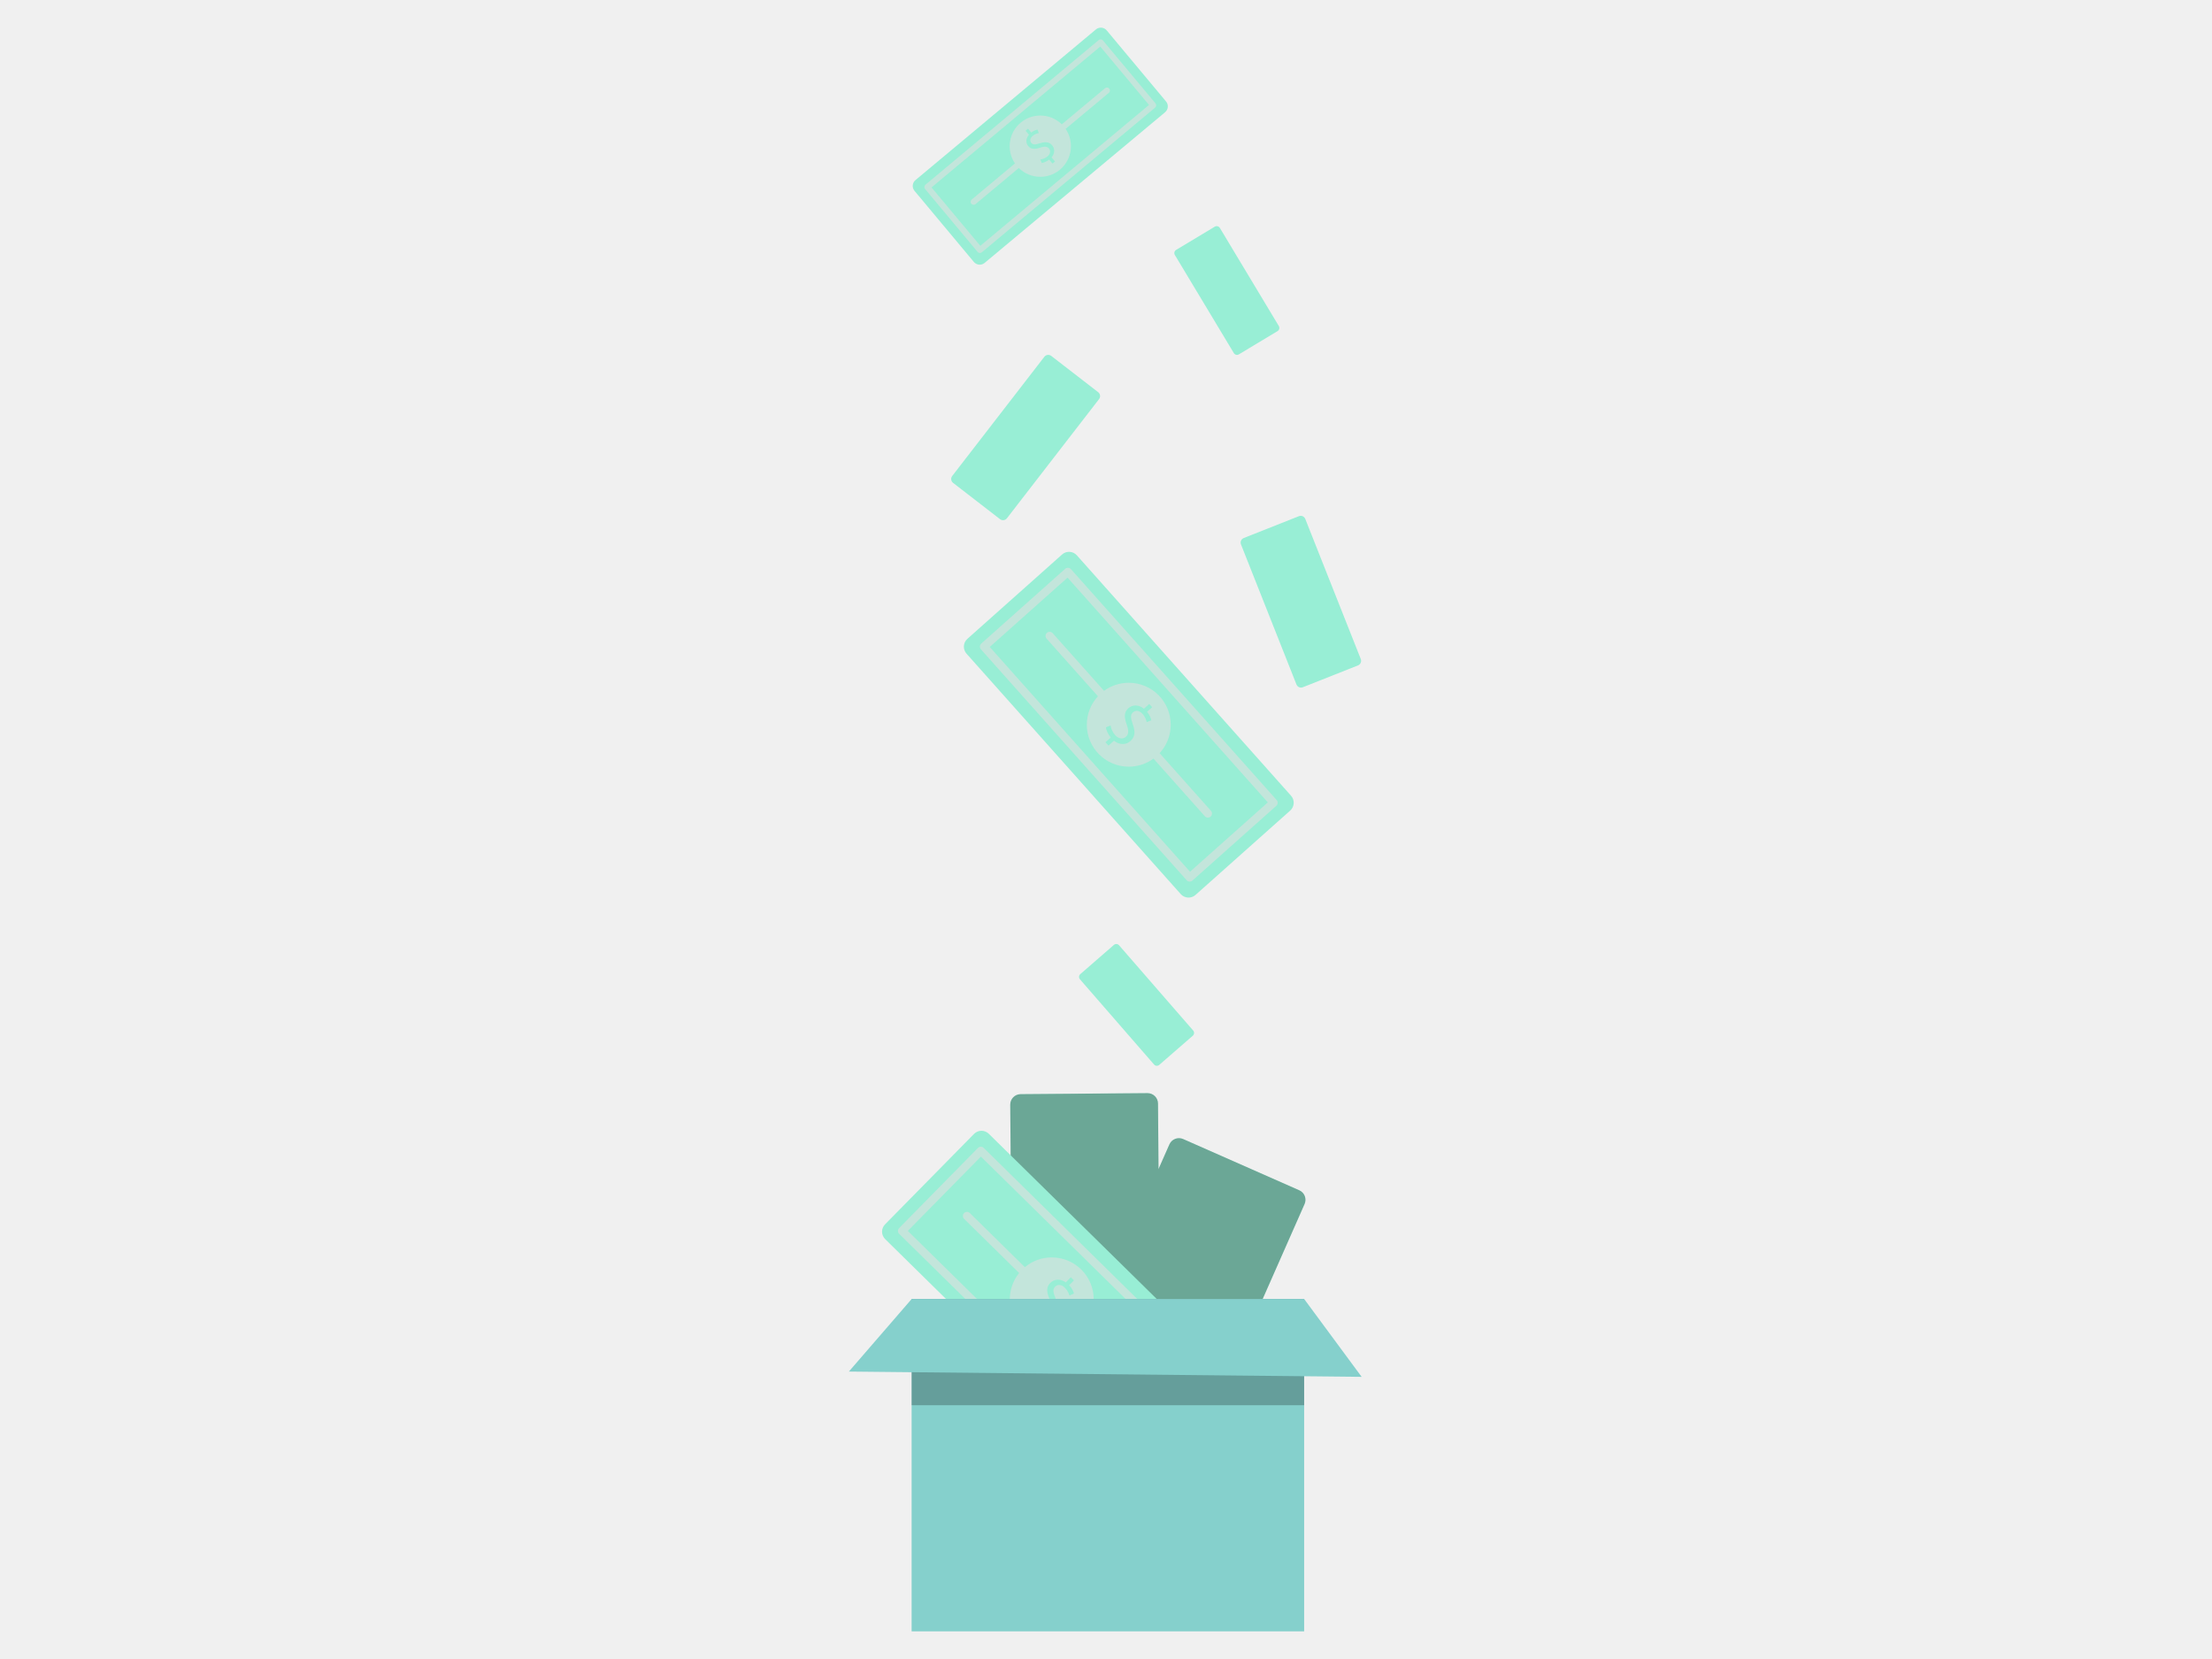
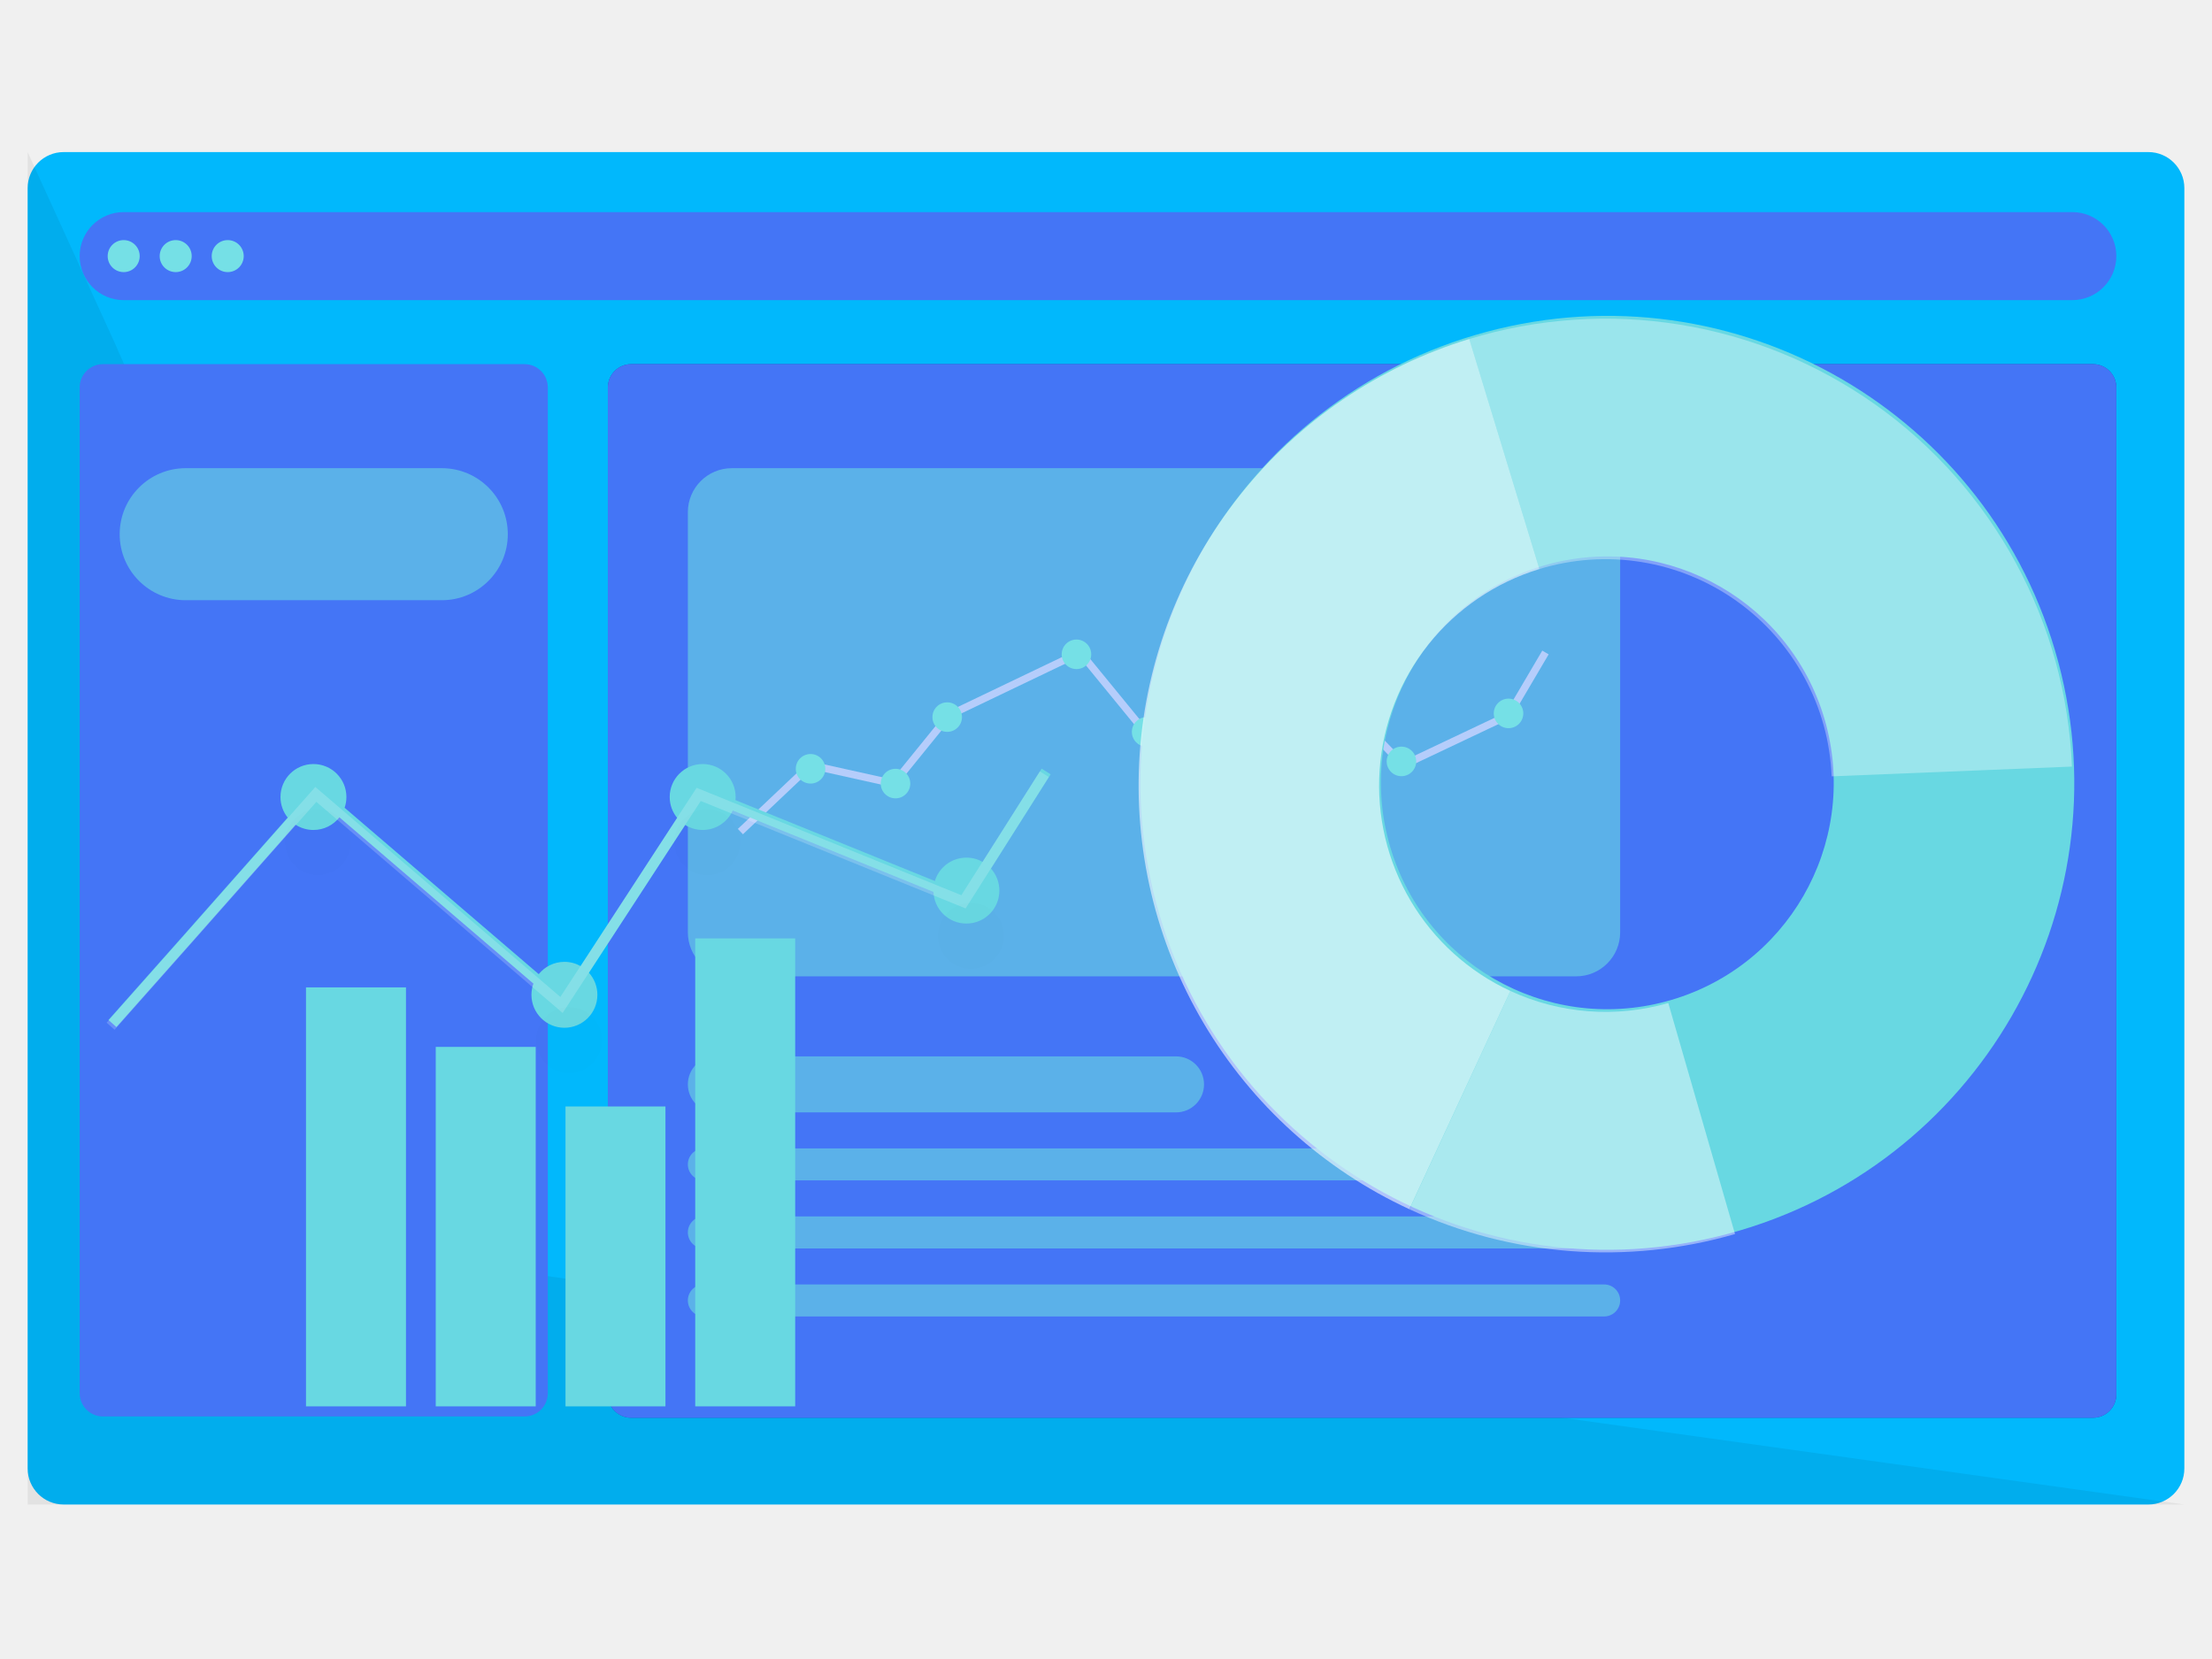
- <svg xmlns="http://www.w3.org/2000/svg" width="192" height="144" viewBox="0 0 192 144" fill="none">
-   <path d="M113.297 45.043L118.115 57.204C118.202 57.422 118.093 57.668 117.876 57.756L113.084 59.653C112.867 59.741 112.621 59.632 112.533 59.414L107.716 47.253C107.628 47.035 107.737 46.789 107.955 46.701L112.746 44.804C112.964 44.716 113.212 44.825 113.297 45.043Z" fill="#98EED5" />
-   <path d="M97.134 82.05L103.567 89.448C103.683 89.581 103.669 89.782 103.536 89.898L100.622 92.432C100.489 92.548 100.288 92.534 100.172 92.401L93.739 85.003C93.623 84.87 93.637 84.669 93.769 84.553L96.684 82.019C96.817 81.903 97.018 81.917 97.134 82.05Z" fill="#98EED5" />
-   <path d="M102.487 77.607L83.892 56.736C83.559 56.362 83.592 55.787 83.965 55.454L92.188 48.129C92.561 47.795 93.136 47.828 93.47 48.202L112.065 69.073C112.398 69.447 112.365 70.022 111.991 70.355L103.769 77.68C103.393 78.014 102.821 77.981 102.487 77.607Z" fill="#98EED5" />
-   <path fill-rule="evenodd" clip-rule="evenodd" d="M92.456 49.372C92.602 49.242 92.826 49.255 92.957 49.401L110.813 69.442C110.943 69.588 110.93 69.813 110.784 69.943L103.501 76.432C103.354 76.563 103.13 76.55 103 76.403L85.144 56.362C85.013 56.216 85.026 55.992 85.173 55.861L92.456 49.372ZM92.663 50.138L85.91 56.155L103.293 75.666L110.047 69.649L92.663 50.138Z" fill="#C3E5DB" />
-   <path d="M91.373 54.961C91.242 54.814 91.018 54.801 90.872 54.932C90.725 55.062 90.713 55.286 90.843 55.433L95.301 60.436C94.701 61.085 94.335 61.952 94.335 62.905C94.335 64.916 95.966 66.546 97.977 66.546C98.779 66.546 99.521 66.287 100.123 65.847L104.58 70.85C104.71 70.996 104.935 71.009 105.081 70.879C105.228 70.749 105.241 70.524 105.11 70.378L100.653 65.375C101.252 64.726 101.618 63.858 101.618 62.905C101.618 60.894 99.988 59.264 97.977 59.264C97.174 59.264 96.432 59.524 95.831 59.963L91.373 54.961Z" fill="#C3E5DB" />
-   <path d="M95.952 64.428L96.416 64.014C96.184 63.744 96.021 63.394 95.992 63.132L96.399 62.968C96.437 63.231 96.562 63.548 96.792 63.806C97.083 64.132 97.466 64.185 97.729 63.95C97.982 63.726 97.978 63.406 97.814 62.945C97.58 62.313 97.535 61.835 97.932 61.48C98.314 61.139 98.843 61.154 99.29 61.516L99.754 61.102L100.007 61.386L99.563 61.783C99.799 62.067 99.894 62.32 99.934 62.524L99.53 62.68C99.499 62.533 99.433 62.256 99.17 61.963C98.855 61.61 98.524 61.665 98.342 61.828C98.103 62.041 98.136 62.318 98.325 62.864C98.555 63.51 98.529 63.96 98.119 64.324C97.757 64.648 97.192 64.698 96.693 64.294L96.215 64.719L95.952 64.428Z" fill="#98EED5" />
-   <path d="M87.917 123.84L87.688 95.887C87.683 95.385 88.088 94.976 88.587 94.971L99.598 94.881C100.1 94.877 100.509 95.281 100.514 95.781L100.744 123.733C100.748 124.235 100.344 124.644 99.844 124.649L88.833 124.739C88.331 124.743 87.922 124.341 87.917 123.84Z" fill="#98EED5" />
-   <path d="M90.216 124.905L101.502 99.331C101.705 98.872 102.24 98.664 102.699 98.867L112.774 103.313C113.233 103.516 113.441 104.051 113.237 104.51L101.951 130.085C101.748 130.544 101.213 130.752 100.754 130.548L90.68 126.103C90.221 125.899 90.012 125.364 90.216 124.905Z" fill="#98EED5" />
-   <path opacity="0.3" d="M112.775 103.315L102.7 98.869C102.241 98.666 101.706 98.874 101.503 99.333L100.561 101.467L100.514 95.784C100.509 95.282 100.1 94.88 99.598 94.885L88.587 94.972C88.085 94.977 87.683 95.386 87.688 95.888L87.917 123.841C87.922 124.342 88.331 124.744 88.833 124.74L90.293 124.728L90.215 124.903C90.011 125.362 90.219 125.897 90.678 126.1L100.753 130.546C101.212 130.749 101.747 130.541 101.95 130.082L113.236 104.508C113.44 104.053 113.231 103.516 112.775 103.315Z" fill="black" />
-   <path d="M96.762 127.157L76.833 107.555C76.475 107.202 76.47 106.63 76.823 106.272L84.546 98.422C84.898 98.065 85.471 98.06 85.828 98.412L105.757 118.015C106.115 118.368 106.12 118.94 105.767 119.297L98.044 127.148C97.694 127.503 97.119 127.508 96.762 127.157Z" fill="#98EED5" />
-   <path fill-rule="evenodd" clip-rule="evenodd" d="M84.885 99.642C85.022 99.502 85.247 99.501 85.387 99.638L104.523 118.463C104.662 118.6 104.664 118.825 104.527 118.965L97.686 125.919C97.548 126.059 97.323 126.061 97.184 125.923L78.047 107.098C77.908 106.961 77.906 106.736 78.043 106.597L84.885 99.642ZM85.142 100.393L78.798 106.841L97.428 125.169L103.772 118.72L85.142 100.393Z" fill="#C3E5DB" />
-   <path d="M84.181 105.291C84.041 105.154 83.817 105.156 83.679 105.295C83.542 105.435 83.543 105.66 83.683 105.797L88.46 110.496C87.954 111.121 87.651 111.918 87.651 112.785C87.651 114.796 89.281 116.426 91.292 116.426C92.181 116.426 92.995 116.107 93.628 115.579L98.405 120.277C98.544 120.415 98.769 120.413 98.907 120.273C99.044 120.134 99.042 119.909 98.903 119.772L94.125 115.073C94.631 114.447 94.934 113.651 94.934 112.785C94.934 110.773 93.304 109.143 91.292 109.143C90.404 109.143 89.59 109.461 88.958 109.99L84.181 105.291Z" fill="#C3E5DB" />
-   <path d="M89.374 114.435L89.809 113.993C89.558 113.737 89.374 113.401 89.329 113.141L89.724 112.952C89.779 113.212 89.925 113.52 90.169 113.761C90.481 114.066 90.867 114.095 91.113 113.844C91.35 113.602 91.326 113.285 91.132 112.834C90.858 112.218 90.779 111.745 91.156 111.364C91.513 111 92.043 110.979 92.511 111.31L92.947 110.867L93.219 111.135L92.8 111.561C93.056 111.828 93.165 112.074 93.219 112.275L92.824 112.457C92.784 112.313 92.698 112.041 92.417 111.764C92.079 111.433 91.754 111.508 91.582 111.684C91.357 111.911 91.406 112.185 91.634 112.718C91.903 113.347 91.908 113.799 91.525 114.189C91.184 114.535 90.623 114.622 90.098 114.253L89.648 114.71L89.374 114.435Z" fill="#98EED5" />
-   <path d="M113.199 112.753H79.128V141.6H113.199V112.753Z" fill="#85D0CC" />
-   <path d="M113.199 112.753H79.128V121.972H113.199V112.753Z" fill="black" fill-opacity="0.24" />
-   <path d="M118.191 119.51L113.201 112.753H79.13L73.681 119.051L118.191 119.51Z" fill="#85D0CC" />
-   <path d="M101.13 9.741L85.464 22.821C85.182 23.055 84.766 23.017 84.532 22.738L79.378 16.565C79.144 16.283 79.182 15.867 79.461 15.633L95.127 2.553C95.408 2.319 95.825 2.357 96.059 2.636L101.212 8.807C101.447 9.088 101.409 9.507 101.13 9.741Z" fill="#98EED5" />
-   <path fill-rule="evenodd" clip-rule="evenodd" d="M80.293 16.401C80.201 16.291 80.216 16.128 80.326 16.036L95.369 3.476C95.479 3.384 95.642 3.399 95.734 3.509L100.298 8.975C100.39 9.085 100.375 9.249 100.265 9.34L85.222 21.901C85.112 21.992 84.949 21.978 84.857 21.868L80.293 16.401ZM80.857 16.268L85.089 21.337L99.734 9.109L95.502 4.04L80.857 16.268Z" fill="#C3E5DB" />
-   <path d="M96.249 8.055C96.358 7.963 96.373 7.8 96.281 7.69C96.189 7.58 96.026 7.566 95.916 7.657L92.162 10.792C91.683 10.32 91.024 10.028 90.298 10.028C88.829 10.028 87.638 11.219 87.638 12.688C87.638 13.243 87.808 13.758 88.099 14.185L84.344 17.32C84.234 17.412 84.219 17.576 84.311 17.685C84.403 17.795 84.566 17.81 84.676 17.718L88.431 14.582C88.912 15.056 89.57 15.347 90.298 15.347C91.766 15.347 92.957 14.157 92.957 12.688C92.957 12.132 92.787 11.616 92.495 11.189L96.249 8.055Z" fill="#C3E5DB" />
-   <path d="M91.359 14.199L91.068 13.852C90.865 14.015 90.607 14.126 90.416 14.14L90.304 13.84C90.498 13.819 90.733 13.736 90.924 13.572C91.168 13.369 91.215 13.09 91.052 12.891C90.893 12.702 90.662 12.697 90.321 12.806C89.855 12.962 89.505 12.983 89.254 12.685C89.015 12.399 89.036 12.013 89.311 11.696L89.019 11.348L89.232 11.171L89.512 11.505C89.725 11.339 89.912 11.275 90.061 11.251L90.165 11.552C90.058 11.571 89.852 11.613 89.632 11.798C89.367 12.02 89.4 12.262 89.514 12.399C89.663 12.579 89.867 12.562 90.269 12.434C90.744 12.283 91.073 12.311 91.329 12.619C91.556 12.891 91.58 13.305 91.274 13.66L91.575 14.02L91.359 14.199Z" fill="#98EED5" />
-   <path d="M105.883 19.785L111.001 28.298C111.093 28.452 111.044 28.649 110.89 28.741L107.537 30.757C107.383 30.849 107.187 30.799 107.095 30.646L101.977 22.133C101.885 21.979 101.934 21.782 102.088 21.69L105.441 19.674C105.592 19.584 105.791 19.634 105.883 19.785Z" fill="#98EED5" />
-   <path d="M95.399 34.639L87.399 44.988C87.255 45.173 86.99 45.208 86.803 45.064L82.726 41.912C82.542 41.768 82.506 41.503 82.651 41.316L90.65 30.967C90.794 30.782 91.059 30.747 91.246 30.891L95.323 34.043C95.508 34.185 95.543 34.452 95.399 34.639Z" fill="#98EED5" />
+ <svg xmlns="http://www.w3.org/2000/svg" width="200" height="150" viewBox="0 0 200 150" fill="none">
+   <path d="M2.5 17.006C2.5 15.208 3.958 13.75 5.756 13.75H194.244C196.042 13.75 197.5 15.208 197.5 17.006V132.776C197.5 134.574 196.042 136.032 194.244 136.032H5.756C3.958 136.032 2.5 134.574 2.5 132.776V17.006Z" fill="#01B8FC" />
+   <path d="M2.5 13.75L10.347 30.946L47.41 115.09L197.5 136.032H2.5V13.75Z" fill="black" fill-opacity="0.06" />
+   <path d="M7.203 23.156C7.203 20.959 8.985 19.177 11.183 19.177H187.37C189.568 19.177 191.35 20.959 191.35 23.156C191.35 25.354 189.568 27.136 187.37 27.136H11.183C8.985 27.136 7.203 25.354 7.203 23.156Z" fill="#4475F6" />
+   <path d="M7.203 35.031C7.203 33.867 8.146 32.924 9.31 32.924H47.425C48.588 32.924 49.532 33.867 49.532 35.031V125.966C49.532 127.129 48.588 128.072 47.425 128.072H9.31C8.146 128.072 7.203 127.129 7.203 125.966V35.031Z" fill="#4475F6" />
+   <path d="M54.959 35.033C54.959 33.868 55.903 32.924 57.068 32.924H189.241C190.406 32.924 191.35 33.868 191.35 35.033V126.078C191.35 127.243 190.406 128.187 189.241 128.187H57.068C55.903 128.187 54.959 127.243 54.959 126.078V35.033Z" fill="#2249B3" />
+   <path d="M54.958 35.033C54.958 33.868 55.902 32.924 57.067 32.924H189.24C190.405 32.924 191.35 33.868 191.35 35.033V126.078C191.35 127.243 190.405 128.187 189.24 128.187H57.067C55.902 128.187 54.958 127.243 54.958 126.078V35.033Z" fill="#4475F6" />
+   <path d="M12.631 23.156C12.631 23.955 11.983 24.603 11.184 24.603C10.384 24.603 9.736 23.955 9.736 23.156C9.736 22.356 10.384 21.709 11.184 21.709C11.983 21.709 12.631 22.356 12.631 23.156Z" fill="#75E0E6" />
+   <path d="M17.333 23.156C17.333 23.955 16.685 24.603 15.886 24.603C15.086 24.603 14.438 23.955 14.438 23.156C14.438 22.356 15.086 21.709 15.886 21.709C16.685 21.709 17.333 22.356 17.333 23.156Z" fill="#75E0E6" />
+   <path d="M22.036 23.156C22.036 23.955 21.388 24.603 20.589 24.603C19.79 24.603 19.142 23.955 19.142 23.156C19.142 22.356 19.79 21.709 20.589 21.709C21.388 21.709 22.036 22.356 22.036 23.156Z" fill="#75E0E6" />
+   <path d="M62.193 46.31C62.193 44.112 63.975 42.331 66.173 42.331H142.509C144.707 42.331 146.488 44.112 146.488 46.31V84.297C146.488 86.495 144.707 88.277 142.509 88.277H66.173C63.975 88.277 62.193 86.495 62.193 84.297V46.31Z" fill="#5BB1E9" />
+   <path fill-rule="evenodd" clip-rule="evenodd" d="M97.755 58.58L103.773 65.935L118.279 59.765L126.953 68.774L136.16 64.413L139.447 58.825L140.023 59.163L136.631 64.928L126.805 69.583L118.117 60.56L103.573 66.745L97.57 59.408L86.021 64.939L80.93 71.218L73.389 69.543L67.173 75.431L66.714 74.946L73.187 68.814L80.671 70.477L85.597 64.402L97.755 58.58Z" fill="#B5CDFB" />
+   <path d="M62.193 98.045C62.193 96.646 63.327 95.513 64.726 95.513H106.331C107.729 95.513 108.863 96.646 108.863 98.045C108.863 99.444 107.729 100.578 106.331 100.578H64.726C63.327 100.578 62.193 99.444 62.193 98.045Z" fill="#5BB1E9" />
+   <path d="M62.193 105.28C62.193 104.481 62.841 103.833 63.641 103.833H145.041C145.841 103.833 146.488 104.481 146.488 105.28C146.488 106.079 145.841 106.727 145.041 106.727H63.641C62.841 106.727 62.193 106.079 62.193 105.28Z" fill="#5BB1E9" />
+   <path d="M62.193 111.431C62.193 110.631 62.841 109.983 63.641 109.983H145.041C145.841 109.983 146.488 110.631 146.488 111.431C146.488 112.23 145.841 112.878 145.041 112.878H63.641C62.841 112.878 62.193 112.23 62.193 111.431Z" fill="#5BB1E9" />
+   <path d="M62.193 117.581C62.193 116.782 62.841 116.134 63.641 116.134H145.041C145.841 116.134 146.488 116.782 146.488 117.581C146.488 118.38 145.841 119.028 145.041 119.028H63.641C62.841 119.028 62.193 118.38 62.193 117.581Z" fill="#5BB1E9" />
+   <path d="M10.821 48.3C10.821 45.003 13.494 42.331 16.791 42.331H39.945C43.242 42.331 45.914 45.003 45.914 48.3C45.914 51.597 43.242 54.269 39.945 54.269H16.791C13.494 54.269 10.821 51.597 10.821 48.3Z" fill="#5BB1E9" />
+   <path d="M74.623 69.512C74.623 70.249 74.025 70.847 73.288 70.847C72.55 70.847 71.952 70.249 71.952 69.512C71.952 68.774 72.55 68.176 73.288 68.176C74.025 68.176 74.623 68.774 74.623 69.512Z" fill="#75E0E6" />
+   <path d="M82.303 70.848C82.303 71.585 81.705 72.183 80.968 72.183C80.23 72.183 79.632 71.585 79.632 70.848C79.632 70.11 80.23 69.512 80.968 69.512C81.705 69.512 82.303 70.11 82.303 70.848Z" fill="#75E0E6" />
+   <path d="M86.978 64.838C86.978 65.575 86.38 66.173 85.642 66.173C84.904 66.173 84.307 65.575 84.307 64.838C84.307 64.1 84.904 63.502 85.642 63.502C86.38 63.502 86.978 64.1 86.978 64.838Z" fill="#75E0E6" />
+   <path d="M98.664 59.161C98.664 59.898 98.066 60.496 97.329 60.496C96.591 60.496 95.993 59.898 95.993 59.161C95.993 58.423 96.591 57.825 97.329 57.825C98.066 57.825 98.664 58.423 98.664 59.161Z" fill="#75E0E6" />
+   <path d="M105.009 66.173C105.009 66.911 104.411 67.509 103.673 67.509C102.936 67.509 102.338 66.911 102.338 66.173C102.338 65.435 102.936 64.837 103.673 64.837C104.411 64.837 105.009 65.435 105.009 66.173Z" fill="#75E0E6" />
+   <path d="M119.367 60.496C119.367 61.234 118.769 61.832 118.031 61.832C117.293 61.832 116.695 61.234 116.695 60.496C116.695 59.759 117.293 59.161 118.031 59.161C118.769 59.161 119.367 59.759 119.367 60.496Z" fill="#75E0E6" />
+   <path d="M128.048 68.844C128.048 69.582 127.45 70.18 126.712 70.18C125.975 70.18 125.377 69.582 125.377 68.844C125.377 68.106 125.975 67.508 126.712 67.508C127.45 67.508 128.048 68.106 128.048 68.844Z" fill="#75E0E6" />
+   <path d="M137.731 64.503C137.731 65.241 137.133 65.839 136.395 65.839C135.658 65.839 135.06 65.241 135.06 64.503C135.06 63.766 135.658 63.167 136.395 63.167C137.133 63.167 137.731 63.766 137.731 64.503Z" fill="#75E0E6" />
+   <path fill-rule="evenodd" clip-rule="evenodd" d="M156.253 111.553C178.771 105.519 192.134 82.373 186.1 59.855C180.067 37.336 156.921 23.973 134.402 30.006C111.884 36.04 98.52 59.186 104.554 81.705C110.588 104.223 133.734 117.587 156.253 111.553ZM150.624 90.549C139.706 93.475 128.483 86.996 125.557 76.077C122.632 65.158 129.111 53.935 140.03 51.01C150.949 48.084 162.171 54.564 165.097 65.482C168.023 76.401 161.543 87.624 150.624 90.549ZM31.159 73.034C31.264 72.73 31.321 72.403 31.321 72.062C31.321 70.416 29.986 69.081 28.34 69.081C26.694 69.081 25.36 70.416 25.36 72.062C25.36 72.766 25.604 73.414 26.012 73.924L16.634 84.531L9.808 92.224L10.527 92.862L17.354 85.17L26.726 74.568C27.191 74.868 27.745 75.043 28.34 75.043C29.294 75.043 30.143 74.595 30.689 73.898L48.229 88.932C48.114 89.249 48.052 89.591 48.052 89.947C48.052 91.593 49.386 92.927 51.032 92.927C52.679 92.927 54.013 91.593 54.013 89.947C54.013 89.18 53.724 88.481 53.248 87.952L61.953 74.591C62.411 74.877 62.953 75.043 63.533 75.043C64.744 75.043 65.787 74.32 66.253 73.282L84.4 80.642C84.463 82.234 85.772 83.504 87.379 83.504C89.025 83.504 90.359 82.17 90.359 80.524C90.359 79.759 90.072 79.062 89.599 78.534L94.996 70.012L94.184 69.497L88.845 77.928C88.412 77.683 87.912 77.543 87.379 77.543C86.034 77.543 84.898 78.433 84.526 79.656L66.5 72.344C66.509 72.251 66.513 72.157 66.513 72.062C66.513 70.416 65.179 69.081 63.533 69.081C61.886 69.081 60.552 70.416 60.552 72.062C60.552 72.778 60.804 73.434 61.224 73.948L52.494 87.348C52.062 87.105 51.564 86.966 51.032 86.966C50.094 86.966 49.257 87.4 48.71 88.078L31.159 73.034ZM62.86 84.85H71.898V127.158H62.86V84.85ZM51.129 100.043H60.167V127.158H51.129V100.043ZM48.437 94.658H39.398V127.158H48.437V94.658ZM27.667 89.274H36.706V127.158H27.667V89.274Z" fill="#68D8E2" />
+   <path d="M187.337 69.311C187.075 62.864 185.338 56.563 182.261 50.891C179.183 45.22 174.846 40.33 169.583 36.597C164.321 32.863 158.272 30.386 151.902 29.355C145.533 28.325 139.011 28.768 132.84 30.651L139.186 51.449C142.179 50.536 145.341 50.321 148.429 50.82C151.518 51.32 154.45 52.521 157.002 54.332C159.554 56.142 161.657 58.513 163.149 61.263C164.641 64.013 165.483 67.068 165.61 70.194L187.337 69.311Z" fill="white" fill-opacity="0.33" />
+   <path d="M132.844 30.65C124.666 33.144 117.439 38.063 112.119 44.755C106.798 51.447 103.635 59.596 103.048 68.126C102.461 76.655 104.477 85.161 108.831 92.519C113.184 99.877 119.669 105.739 127.427 109.331L136.562 89.598C132.8 87.857 129.656 85.014 127.545 81.447C125.434 77.879 124.456 73.754 124.741 69.619C125.026 65.483 126.559 61.532 129.139 58.287C131.719 55.042 135.223 52.657 139.188 51.448L132.844 30.65Z" fill="white" fill-opacity="0.58" />
+   <path d="M127.439 109.337C136.661 113.602 147.112 114.398 156.873 111.578L150.839 90.688C146.106 92.055 141.039 91.669 136.568 89.601L127.439 109.337Z" fill="white" fill-opacity="0.44" />
+   <path fill-rule="evenodd" clip-rule="evenodd" d="M94.829 70.257L87.306 82.135L63.359 72.421L50.872 91.587L28.604 72.5L17.186 85.414L10.359 93.107L9.64 92.469L16.467 84.777L28.51 71.154L50.665 90.143L62.986 71.232L86.923 80.942L94.016 69.743L94.829 70.257Z" fill="white" fill-opacity="0.19" />
+   <path d="M31.73 76.153C31.73 77.799 30.396 79.134 28.749 79.134C27.103 79.134 25.769 77.799 25.769 76.153C25.769 74.507 27.103 73.172 28.749 73.172C30.396 73.172 31.73 74.507 31.73 76.153Z" fill="black" fill-opacity="0.01" />
+   <path d="M54.423 94.038C54.423 95.684 53.089 97.019 51.443 97.019C49.796 97.019 48.462 95.684 48.462 94.038C48.462 92.392 49.796 91.057 51.443 91.057C53.089 91.057 54.423 92.392 54.423 94.038Z" fill="black" fill-opacity="0.01" />
+   <path d="M66.923 76.153C66.923 77.799 65.589 79.134 63.943 79.134C62.296 79.134 60.962 77.799 60.962 76.153C60.962 74.507 62.296 73.172 63.943 73.172C65.589 73.172 66.923 74.507 66.923 76.153Z" fill="black" fill-opacity="0.01" />
+   <path d="M90.769 84.615C90.769 86.261 89.435 87.596 87.789 87.596C86.142 87.596 84.808 86.261 84.808 84.615C84.808 82.969 86.142 81.634 87.789 81.634C89.435 81.634 90.769 82.969 90.769 84.615Z" fill="black" fill-opacity="0.01" />
</svg>
